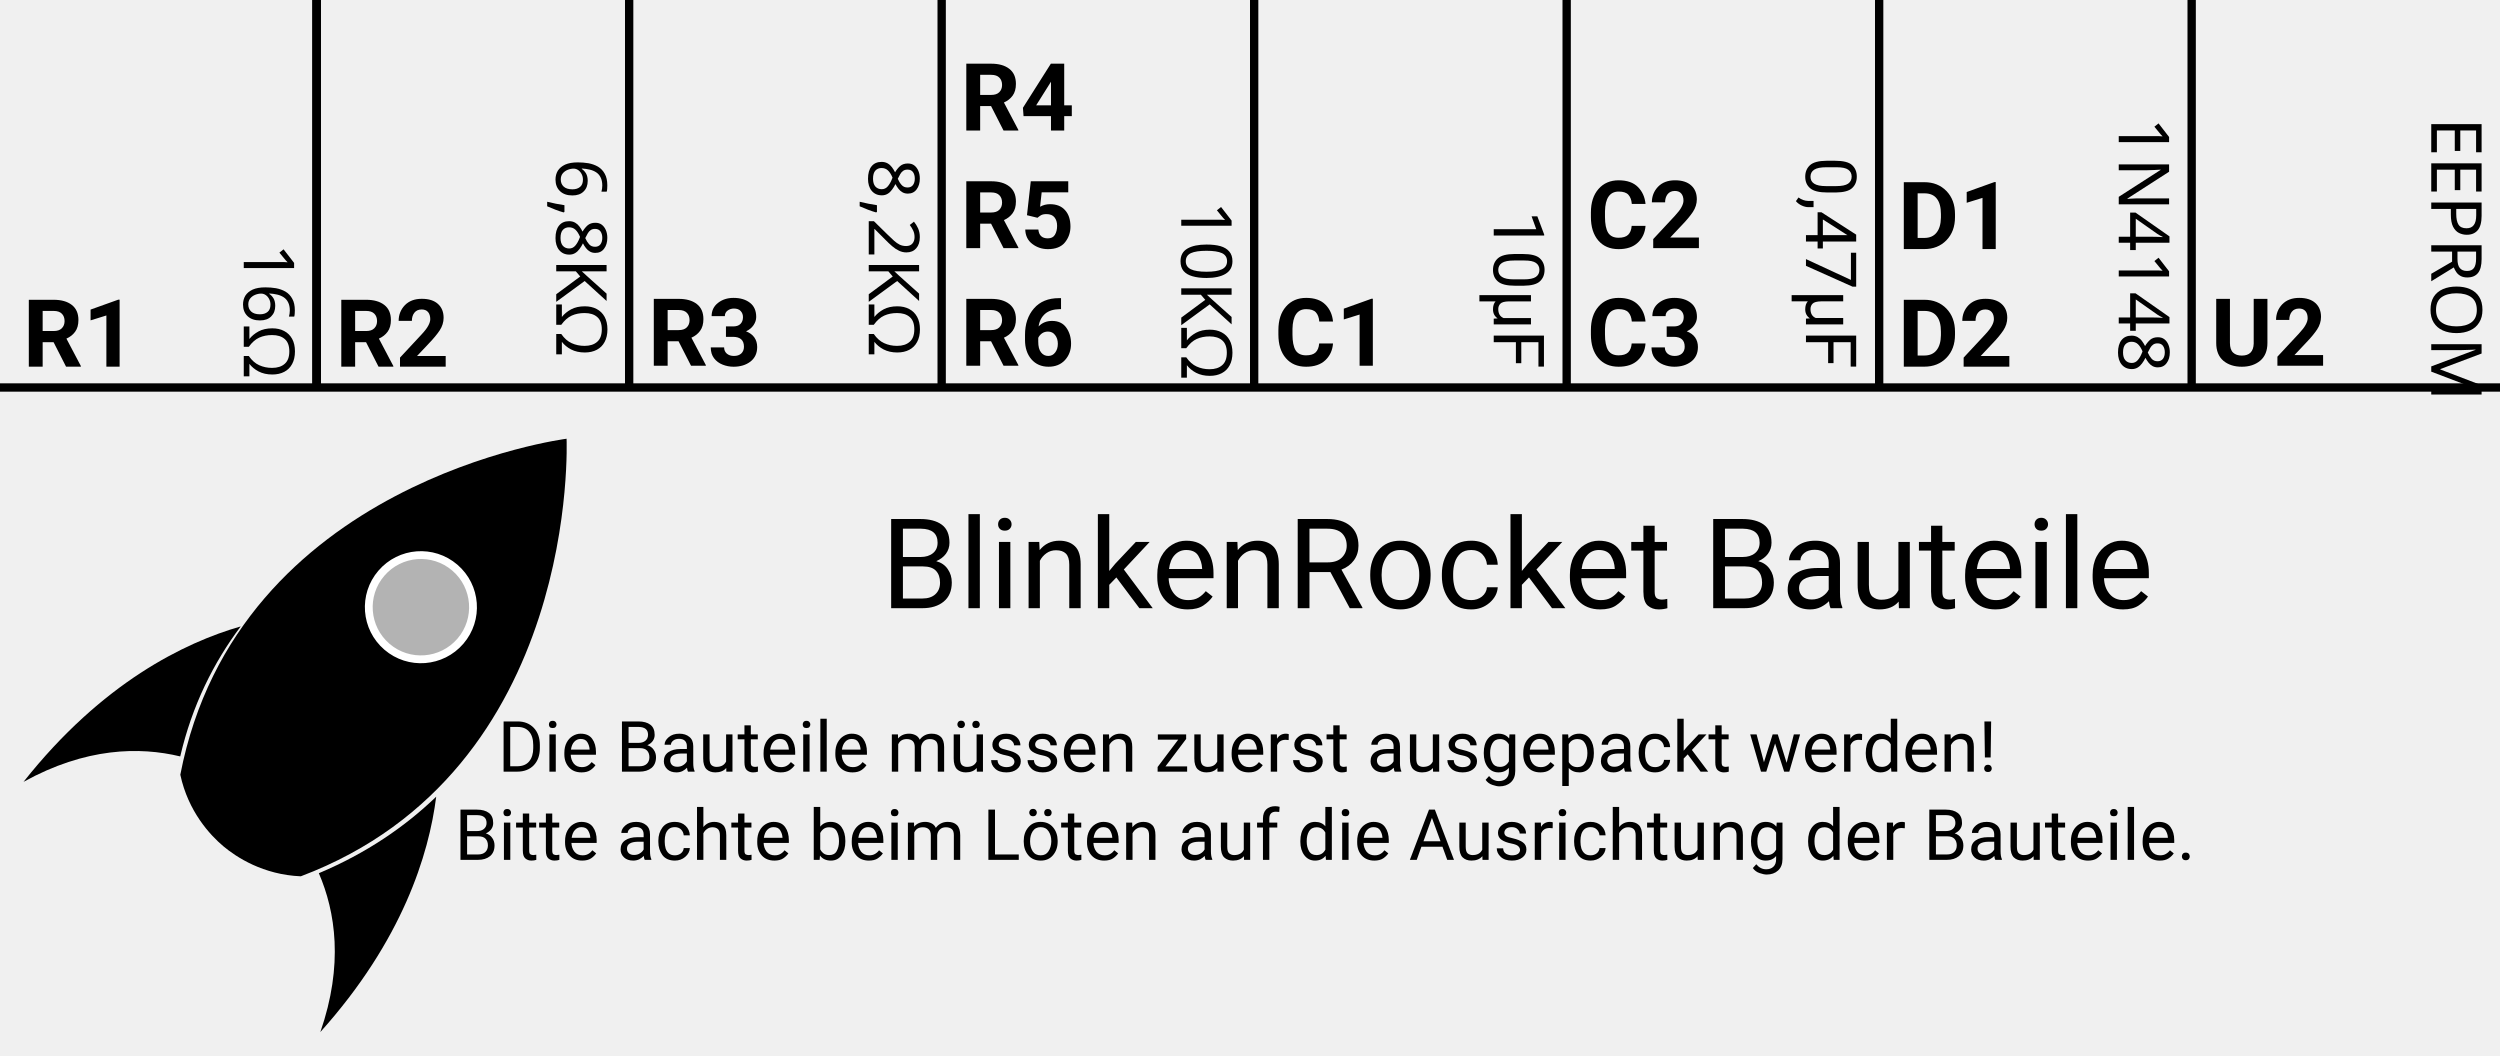
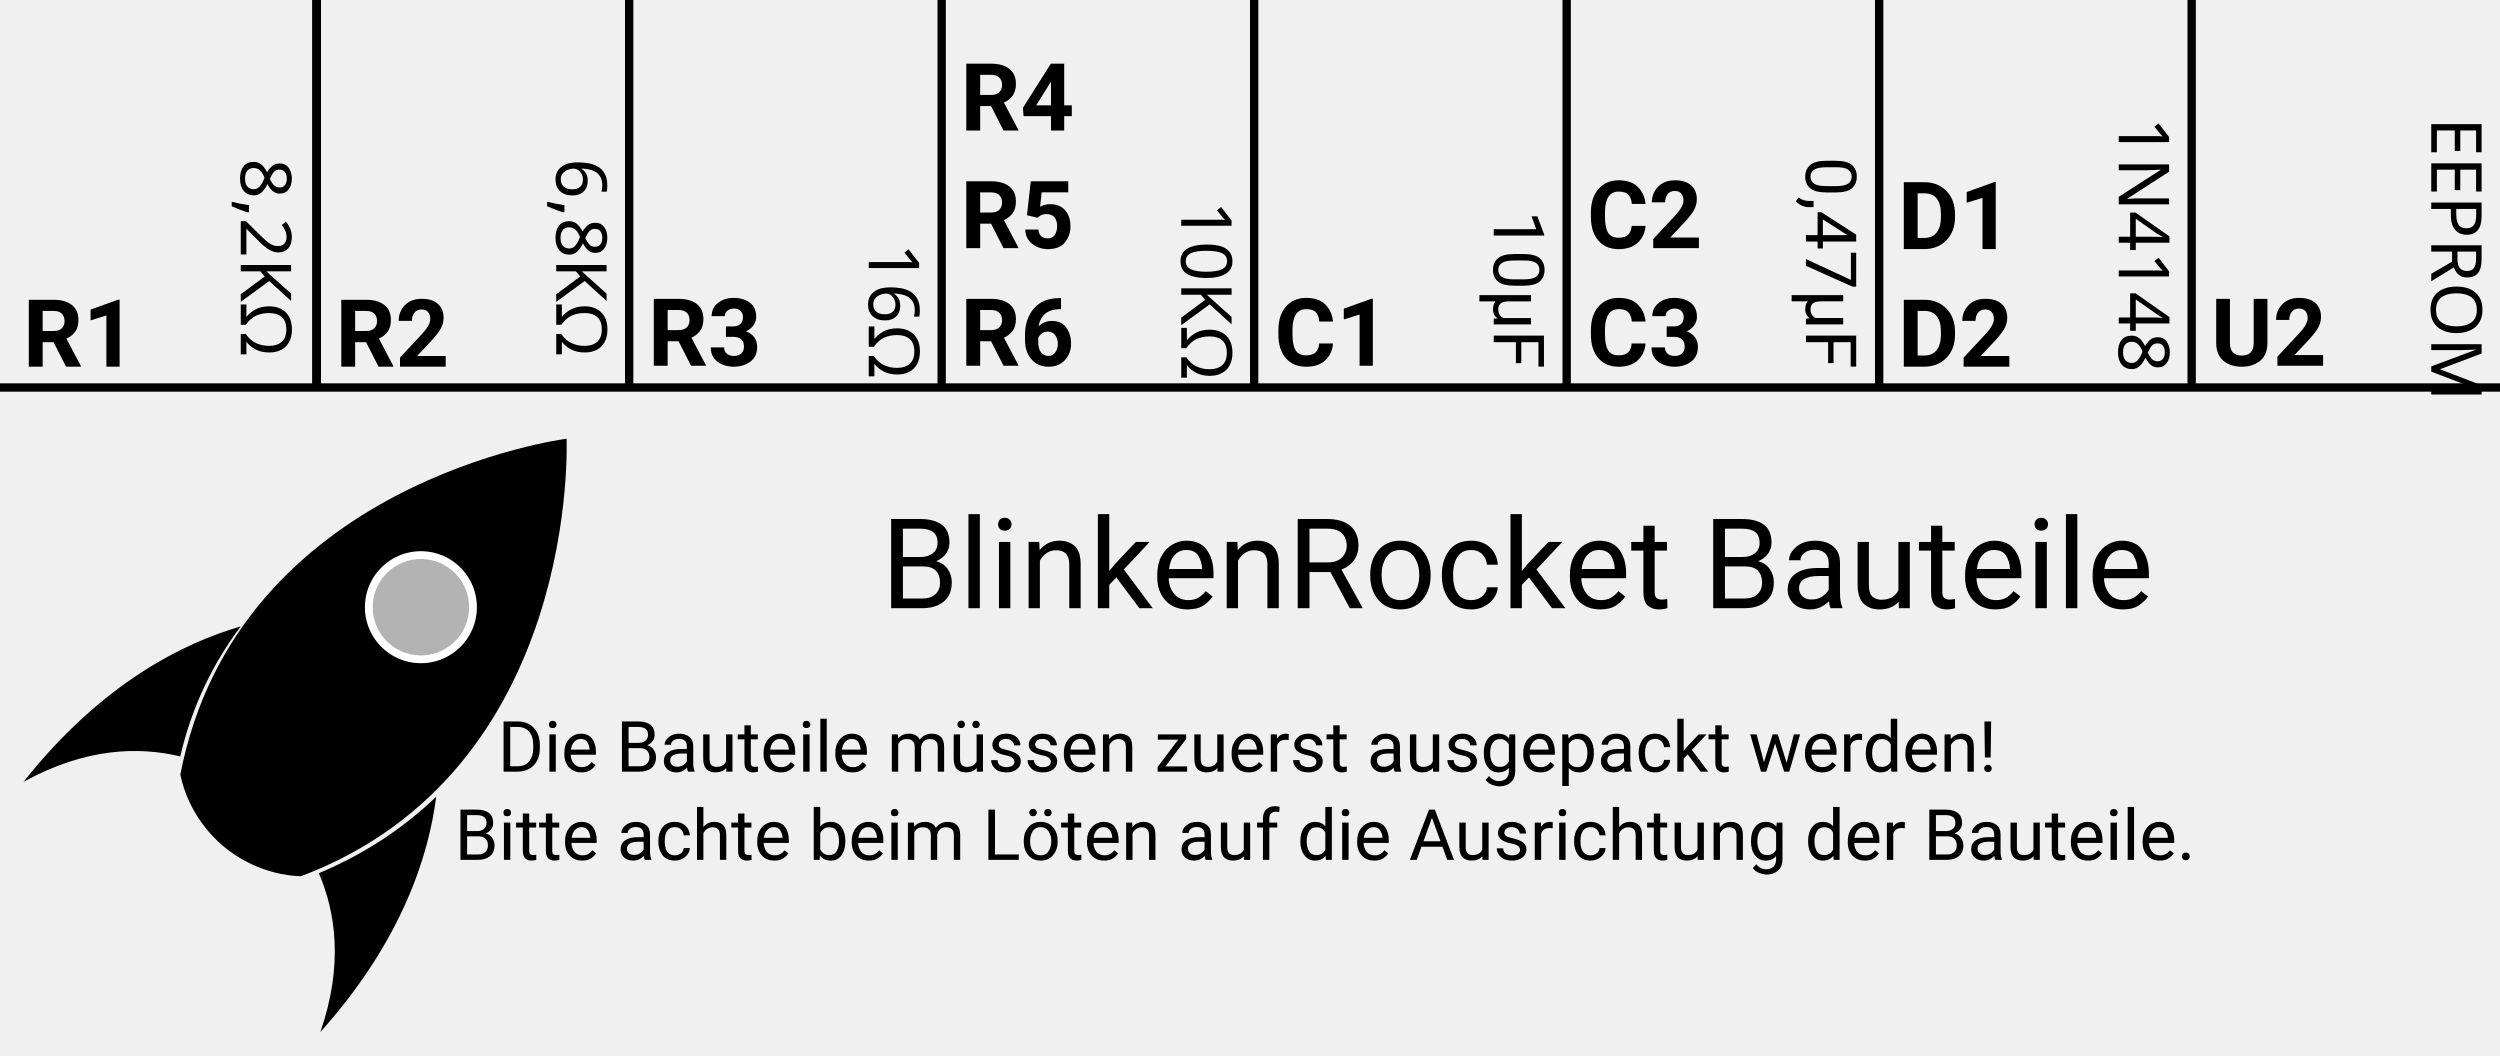
<svg xmlns="http://www.w3.org/2000/svg" width="318.898" height="134.646" id="svg3541" version="1.1">
  <defs id="defs3543" />
  <g id="layer1" transform="translate(0,-917.7165)">
    <g id="g3662" transform="matrix(0.1963148,0,0,0.1963148,3,973.6656)">
      <path id="path3957" style="fill:#000000;fill-opacity:1;fill-rule:nonzero;stroke:none" d="m 352.94,0.07 c 0,0 -214.137,27.127 -251.06,218.339 5.117,23.872 19.306,39.16 27.909,46.411 l -0.083,-0.07 c 8.601,7.25 26.07,18.646 50.465,19.649 C 362.371,215.639 352.857,6.8474776e-8 352.857,6.8474776e-8 z" />
      <path id="path3937" d="m 268.15,232.662 c -20.258,19.488 -45.304,36.682 -76.256,49.723 10.772,24.955 16.175,59.496 0.973,103.203 53.378,-59.493 70.521,-115.319 75.283,-152.926 z" style="fill:#000000;fill-opacity:1;fill-rule:nonzero;stroke:none" />
      <path id="path3949" d="m 141.113,122.025 c -36.347,10.476 -90.052,36.473 -141.113,101 40.478,-22.368 75.417,-22.902 101.83,-16.523 7.711,-33.136 21.712,-61.032 39.283,-84.477 z" style="fill:#000000;fill-opacity:1;fill-rule:nonzero;stroke:none" />
      <path id="bulleye-inner" style="fill:#b3b3b3;fill-opacity:1;fill-rule:nonzero;stroke:none" d="m 284.059,131.664 c -12.262,14.226 -33.777,15.854 -48.055,3.637 -14.278,-12.217 -15.913,-33.654 -3.65,-47.879 12.262,-14.226 33.777,-15.854 48.054,-3.637 14.278,12.217 15.913,33.653 3.651,47.879" />
      <path id="path3969" style="fill:#ffffff;fill-opacity:1;fill-rule:nonzero;stroke:none" d="M 237.795,133.31 C 224.669,122.037 223.166,102.258 234.439,89.132 245.711,76.006 265.491,74.504 278.616,85.776 c 13.126,11.274 14.629,31.052 3.356,44.178 -11.273,13.126 -31.051,14.629 -44.178,3.356 m 44.13,-51.385 c -15.254,-13.1 -38.239,-11.355 -51.339,3.899 -13.099,15.254 -11.354,38.239 3.9,51.339 15.254,13.1 38.239,11.354 51.339,-3.9 13.1,-15.254 11.354,-38.239 -3.9,-51.337" />
    </g>
    <rect style="fill:#000000;fill-opacity:1;stroke:none" id="rect3698" width="318.898" x="0" y="-967.677" height="1.063" transform="scale(1,-1)" />
    <rect transform="matrix(0,1,1,0,0,0)" height="1.063" y="39.862" x="917.717" width="49.606" id="rect3722" style="fill:#000000;fill-opacity:1;stroke:none" />
    <rect style="fill:#000000;fill-opacity:1;stroke:none" id="rect3724" width="49.606" x="917.717" y="39.862" height="1.063" transform="matrix(0,1,1,0,0,0)" />
    <rect transform="matrix(0,1,1,0,0,0)" height="1.063" y="39.862" x="917.717" width="49.606" id="rect3726" style="fill:#000000;fill-opacity:1;stroke:none" />
    <rect transform="matrix(0,1,1,0,0,0)" height="1.063" y="279.035" x="917.717" width="49.606" id="rect3730" style="fill:#000000;fill-opacity:1;stroke:none" />
    <rect style="fill:#000000;fill-opacity:1;stroke:none" id="rect3732" width="49.606" x="917.717" y="239.173" height="1.063" transform="matrix(0,1,1,0,0,0)" />
    <rect transform="matrix(0,1,1,0,0,0)" height="1.063" y="199.311" x="917.717" width="49.606" id="rect3734" style="fill:#000000;fill-opacity:1;stroke:none" />
    <rect style="fill:#000000;fill-opacity:1;stroke:none" id="rect3736" width="49.606" x="917.717" y="159.449" height="1.063" transform="matrix(0,1,1,0,0,0)" />
    <rect transform="matrix(0,1,1,0,0,0)" height="1.063" y="119.587" x="917.717" width="49.606" id="rect3738" style="fill:#000000;fill-opacity:1;stroke:none" />
    <rect style="fill:#000000;fill-opacity:1;stroke:none" id="rect3740" width="49.606" x="917.717" y="79.724" height="1.063" transform="matrix(0,1,1,0,0,0)" />
    <text xml:space="preserve" style="font-size:40px;font-style:normal;font-weight:normal;line-height:125%;letter-spacing:0px;word-spacing:0px;fill:#000000;fill-opacity:1;stroke:none;font-family:Sans" x="2.909" y="964.488" id="text3742">
      <tspan id="tspan3744" x="2.909" y="964.488" style="font-size:12px;font-style:normal;font-variant:normal;font-weight:bold;font-stretch:normal;font-family:Roboto;-inkscape-font-specification:Roboto Bold">R1</tspan>
    </text>
    <text id="text3746" y="964.488" x="42.771" style="font-size:40px;font-style:normal;font-weight:normal;line-height:125%;letter-spacing:0px;word-spacing:0px;fill:#000000;fill-opacity:1;stroke:none;font-family:Sans" xml:space="preserve">
      <tspan style="font-size:12px;font-style:normal;font-variant:normal;font-weight:bold;font-stretch:normal;font-family:Roboto;-inkscape-font-specification:Roboto Bold" y="964.488" x="42.771" id="tspan3748">R2</tspan>
    </text>
    <text id="text3758" y="964.371" x="82.633" style="font-size:40px;font-style:normal;font-weight:normal;line-height:125%;letter-spacing:0px;word-spacing:0px;fill:#000000;fill-opacity:1;stroke:none;font-family:Sans" xml:space="preserve">
      <tspan style="font-size:12px;font-style:normal;font-variant:normal;font-weight:bold;font-stretch:normal;font-family:Roboto;-inkscape-font-specification:Roboto Bold" y="964.371" x="82.633" id="tspan3760">R3</tspan>
    </text>
    <text xml:space="preserve" style="font-size:40px;font-style:normal;font-weight:normal;line-height:125%;letter-spacing:0px;word-spacing:0px;fill:#000000;fill-opacity:1;stroke:none;font-family:Sans" x="122.495" y="934.371" id="text3762">
      <tspan id="tspan3764" x="122.495" y="934.371" style="font-size:12px;font-style:normal;font-variant:normal;font-weight:bold;font-stretch:normal;font-family:Roboto;-inkscape-font-specification:Roboto Bold">R4</tspan>
      <tspan x="122.495" y="949.371" style="font-size:12px;font-style:normal;font-variant:normal;font-weight:bold;font-stretch:normal;font-family:Roboto;-inkscape-font-specification:Roboto Bold" id="tspan3766">R5</tspan>
      <tspan x="122.495" y="964.371" style="font-size:12px;font-style:normal;font-variant:normal;font-weight:bold;font-stretch:normal;font-family:Roboto;-inkscape-font-specification:Roboto Bold" id="tspan3768">R6</tspan>
    </text>
    <text id="text3770" y="964.371" x="162.572" style="font-size:40px;font-style:normal;font-weight:normal;line-height:125%;letter-spacing:0px;word-spacing:0px;fill:#000000;fill-opacity:1;stroke:none;font-family:Sans" xml:space="preserve">
      <tspan style="font-size:12px;font-style:normal;font-variant:normal;font-weight:bold;font-stretch:normal;font-family:Roboto;-inkscape-font-specification:Roboto Bold" y="964.371" x="162.572" id="tspan3772">C1</tspan>
    </text>
    <text xml:space="preserve" style="font-size:40px;font-style:normal;font-weight:normal;line-height:125%;letter-spacing:0px;word-spacing:0px;fill:#000000;fill-opacity:1;stroke:none;font-family:Sans" x="202.434" y="949.371" id="text3774">
      <tspan id="tspan3776" x="202.434" y="949.371" style="font-size:12px;font-style:normal;font-variant:normal;font-weight:bold;font-stretch:normal;font-family:Roboto;-inkscape-font-specification:Roboto Bold">C2</tspan>
      <tspan x="202.434" y="964.371" style="font-size:12px;font-style:normal;font-variant:normal;font-weight:bold;font-stretch:normal;font-family:Roboto;-inkscape-font-specification:Roboto Bold" id="tspan3790">C3</tspan>
    </text>
    <text xml:space="preserve" style="font-size:40px;font-style:normal;font-weight:normal;line-height:125%;letter-spacing:0px;word-spacing:0px;fill:#000000;fill-opacity:1;stroke:none;font-family:Sans" x="242.082" y="949.488" id="text3778">
      <tspan id="tspan3780" x="242.082" y="949.488" style="font-size:12px;font-style:normal;font-variant:normal;font-weight:bold;font-stretch:normal;font-family:Roboto;-inkscape-font-specification:Roboto Bold">D1</tspan>
      <tspan x="242.082" y="964.488" style="font-size:12px;font-style:normal;font-variant:normal;font-weight:bold;font-stretch:normal;font-family:Roboto;-inkscape-font-specification:Roboto Bold" id="tspan3792">D2</tspan>
    </text>
    <text id="text3782" y="949.892" x="282.012" style="font-size:40px;font-style:normal;font-weight:normal;line-height:125%;letter-spacing:0px;word-spacing:0px;fill:#000000;fill-opacity:1;stroke:none;font-family:Sans" xml:space="preserve">
      <tspan id="tspan3786" style="font-size:10px;font-style:normal;font-variant:normal;font-weight:bold;font-stretch:normal;font-family:Roboto;-inkscape-font-specification:Roboto Bold" y="949.892" x="282.012" />
      <tspan id="tspan3788" style="font-size:12px;font-style:normal;font-variant:normal;font-weight:bold;font-stretch:normal;font-family:Roboto;-inkscape-font-specification:Roboto Bold" y="964.371" x="282.012">U2</tspan>
    </text>
-     <text id="text3798" y="-31.092" x="948.721" style="font-size:40px;font-style:normal;font-weight:normal;line-height:125%;letter-spacing:0px;word-spacing:0px;fill:#000000;fill-opacity:1;stroke:none;font-family:Sans" xml:space="preserve" transform="matrix(0,1,-1,0,0,0)">
-       <tspan id="tspan3802" style="font-size:9px;font-style:normal;font-variant:normal;font-weight:normal;font-stretch:normal;font-family:Roboto Mono;-inkscape-font-specification:Roboto Mono" x="948.721" y="-31.092">16Ω</tspan>
+     <text id="text3798" y="-110.816" x="948.721" style="font-size:40px;font-style:normal;font-weight:normal;line-height:125%;letter-spacing:0px;word-spacing:0px;fill:#000000;fill-opacity:1;stroke:none;font-family:Sans" xml:space="preserve" transform="matrix(0,1,-1,0,0,0)">
+       <tspan id="tspan3802" style="font-size:9px;font-style:normal;font-variant:normal;font-weight:normal;font-stretch:normal;font-family:Roboto Mono;-inkscape-font-specification:Roboto Mono" x="948.721" y="-110.816">16Ω</tspan>
    </text>
    <text transform="matrix(0,1,-1,0,0,0)" xml:space="preserve" style="font-size:40px;font-style:normal;font-weight:normal;line-height:125%;letter-spacing:0px;word-spacing:0px;fill:#000000;fill-opacity:1;stroke:none;font-family:Sans" x="937.928" y="-70.954" id="text3808">
      <tspan y="-70.954" x="937.928" style="font-size:9px;font-style:normal;font-variant:normal;font-weight:normal;font-stretch:normal;font-family:Roboto Mono;-inkscape-font-specification:Roboto Mono" id="tspan3810">6,8KΩ</tspan>
    </text>
-     <text transform="matrix(0,1,-1,0,0,0)" xml:space="preserve" style="font-size:40px;font-style:normal;font-weight:normal;line-height:125%;letter-spacing:0px;word-spacing:0px;fill:#000000;fill-opacity:1;stroke:none;font-family:Sans" x="937.928" y="-110.816" id="text3812">
-       <tspan y="-110.816" x="937.928" style="font-size:9px;font-style:normal;font-variant:normal;font-weight:normal;font-stretch:normal;font-family:Roboto Mono;-inkscape-font-specification:Roboto Mono" id="tspan3814">8,2KΩ</tspan>
+     <text transform="matrix(0,1,-1,0,0,0)" xml:space="preserve" style="font-size:40px;font-style:normal;font-weight:normal;line-height:125%;letter-spacing:0px;word-spacing:0px;fill:#000000;fill-opacity:1;stroke:none;font-family:Sans" x="937.928" y="-30.709" id="text3812">
+       <tspan y="-30.709" x="937.928" style="font-size:9px;font-style:normal;font-variant:normal;font-weight:normal;font-stretch:normal;font-family:Roboto Mono;-inkscape-font-specification:Roboto Mono" id="tspan3814">8,2KΩ</tspan>
    </text>
    <text id="text3816" y="-150.678" x="943.324" style="font-size:40px;font-style:normal;font-weight:normal;line-height:125%;letter-spacing:0px;word-spacing:0px;fill:#000000;fill-opacity:1;stroke:none;font-family:Sans" xml:space="preserve" transform="matrix(0,1,-1,0,0,0)">
      <tspan id="tspan3818" style="font-size:9px;font-style:normal;font-variant:normal;font-weight:normal;font-stretch:normal;font-family:Roboto Mono;-inkscape-font-specification:Roboto Mono" x="943.324" y="-150.678">10KΩ</tspan>
    </text>
    <text transform="matrix(0,1,-1,0,0,0)" xml:space="preserve" style="font-size:40px;font-style:normal;font-weight:normal;line-height:125%;letter-spacing:0px;word-spacing:0px;fill:#000000;fill-opacity:1;stroke:none;font-family:Sans" x="944.559" y="-190.541" id="text3820">
      <tspan id="tspan3842" x="944.559" y="-190.541" style="font-size:9px;font-style:normal;font-variant:normal;font-weight:normal;font-stretch:normal;font-family:Roboto;-inkscape-font-specification:Roboto">10µF</tspan>
    </text>
    <text id="text3824" y="-230.371" x="937.721" style="font-size:40px;font-style:normal;font-weight:normal;line-height:125%;letter-spacing:0px;word-spacing:0px;fill:#000000;fill-opacity:1;stroke:none;font-family:Sans" xml:space="preserve" transform="matrix(0,1,-1,0,0,0)">
      <tspan id="tspan3836" x="937.721" y="-230.371" style="font-size:9px;font-style:normal;font-variant:normal;font-weight:normal;font-stretch:normal;font-family:Roboto;-inkscape-font-specification:Roboto">0,47µF</tspan>
    </text>
    <text id="text3828" y="-270.265" x="932.659" style="font-size:40px;font-style:normal;font-weight:normal;line-height:125%;letter-spacing:0px;word-spacing:0px;fill:#000000;fill-opacity:1;stroke:none;font-family:Sans" xml:space="preserve" transform="matrix(0,1,-1,0,0,0)">
      <tspan id="tspan3830" style="font-size:9px;font-style:normal;font-variant:normal;font-weight:normal;font-stretch:normal;font-family:Roboto Mono;-inkscape-font-specification:Roboto Mono" x="932.659" y="-270.265">1N4148</tspan>
    </text>
    <text transform="matrix(0,1,-1,0,0,0)" xml:space="preserve" style="font-size:40px;font-style:normal;font-weight:normal;line-height:125%;letter-spacing:0px;word-spacing:0px;fill:#000000;fill-opacity:1;stroke:none;font-family:Sans" x="932.672" y="-310.127" id="text3832">
      <tspan y="-310.127" x="932.672" style="font-size:9px;font-style:normal;font-variant:normal;font-weight:normal;font-stretch:normal;font-family:Roboto Mono;-inkscape-font-specification:Roboto Mono" id="tspan3834">EEPROM</tspan>
    </text>
    <text xml:space="preserve" style="font-size:40px;font-style:normal;font-weight:normal;line-height:125%;letter-spacing:0px;word-spacing:0px;fill:#000000;fill-opacity:1;stroke:none;font-family:Sans;-inkscape-font-specification:Roboto" x="112.349" y="995.298" id="text3867">
      <tspan id="tspan3869" x="112.349" y="995.298" style="font-size:16px;font-style:normal;font-variant:normal;font-weight:normal;font-stretch:normal;font-family:Roboto;-inkscape-font-specification:Roboto">BlinkenRocket Bauteile</tspan>
    </text>
    <text id="text3871" y="1016.147" x="193.827" style="font-size:40px;font-style:normal;font-variant:normal;font-weight:normal;font-stretch:normal;line-height:125%;letter-spacing:0px;word-spacing:0px;fill:#000000;fill-opacity:1;stroke:none;font-family:Roboto;-inkscape-font-specification:Roboto" xml:space="preserve">
      <tspan style="font-size:9px;font-style:normal;font-variant:normal;font-weight:normal;font-stretch:normal;text-align:center;text-anchor:middle;font-family:Roboto;-inkscape-font-specification:Roboto" x="193.827" y="1016.147" id="tspan3875">Die Bauteile müssen zuerst ausgepackt werden!</tspan>
      <tspan style="font-size:9px;font-style:normal;font-variant:normal;font-weight:normal;font-stretch:normal;text-align:center;text-anchor:middle;font-family:Roboto;-inkscape-font-specification:Roboto" x="193.827" y="1027.397" id="tspan3879">Bitte achte beim Löten auf die Ausrichtung der Bauteile.</tspan>
    </text>
  </g>
</svg>
